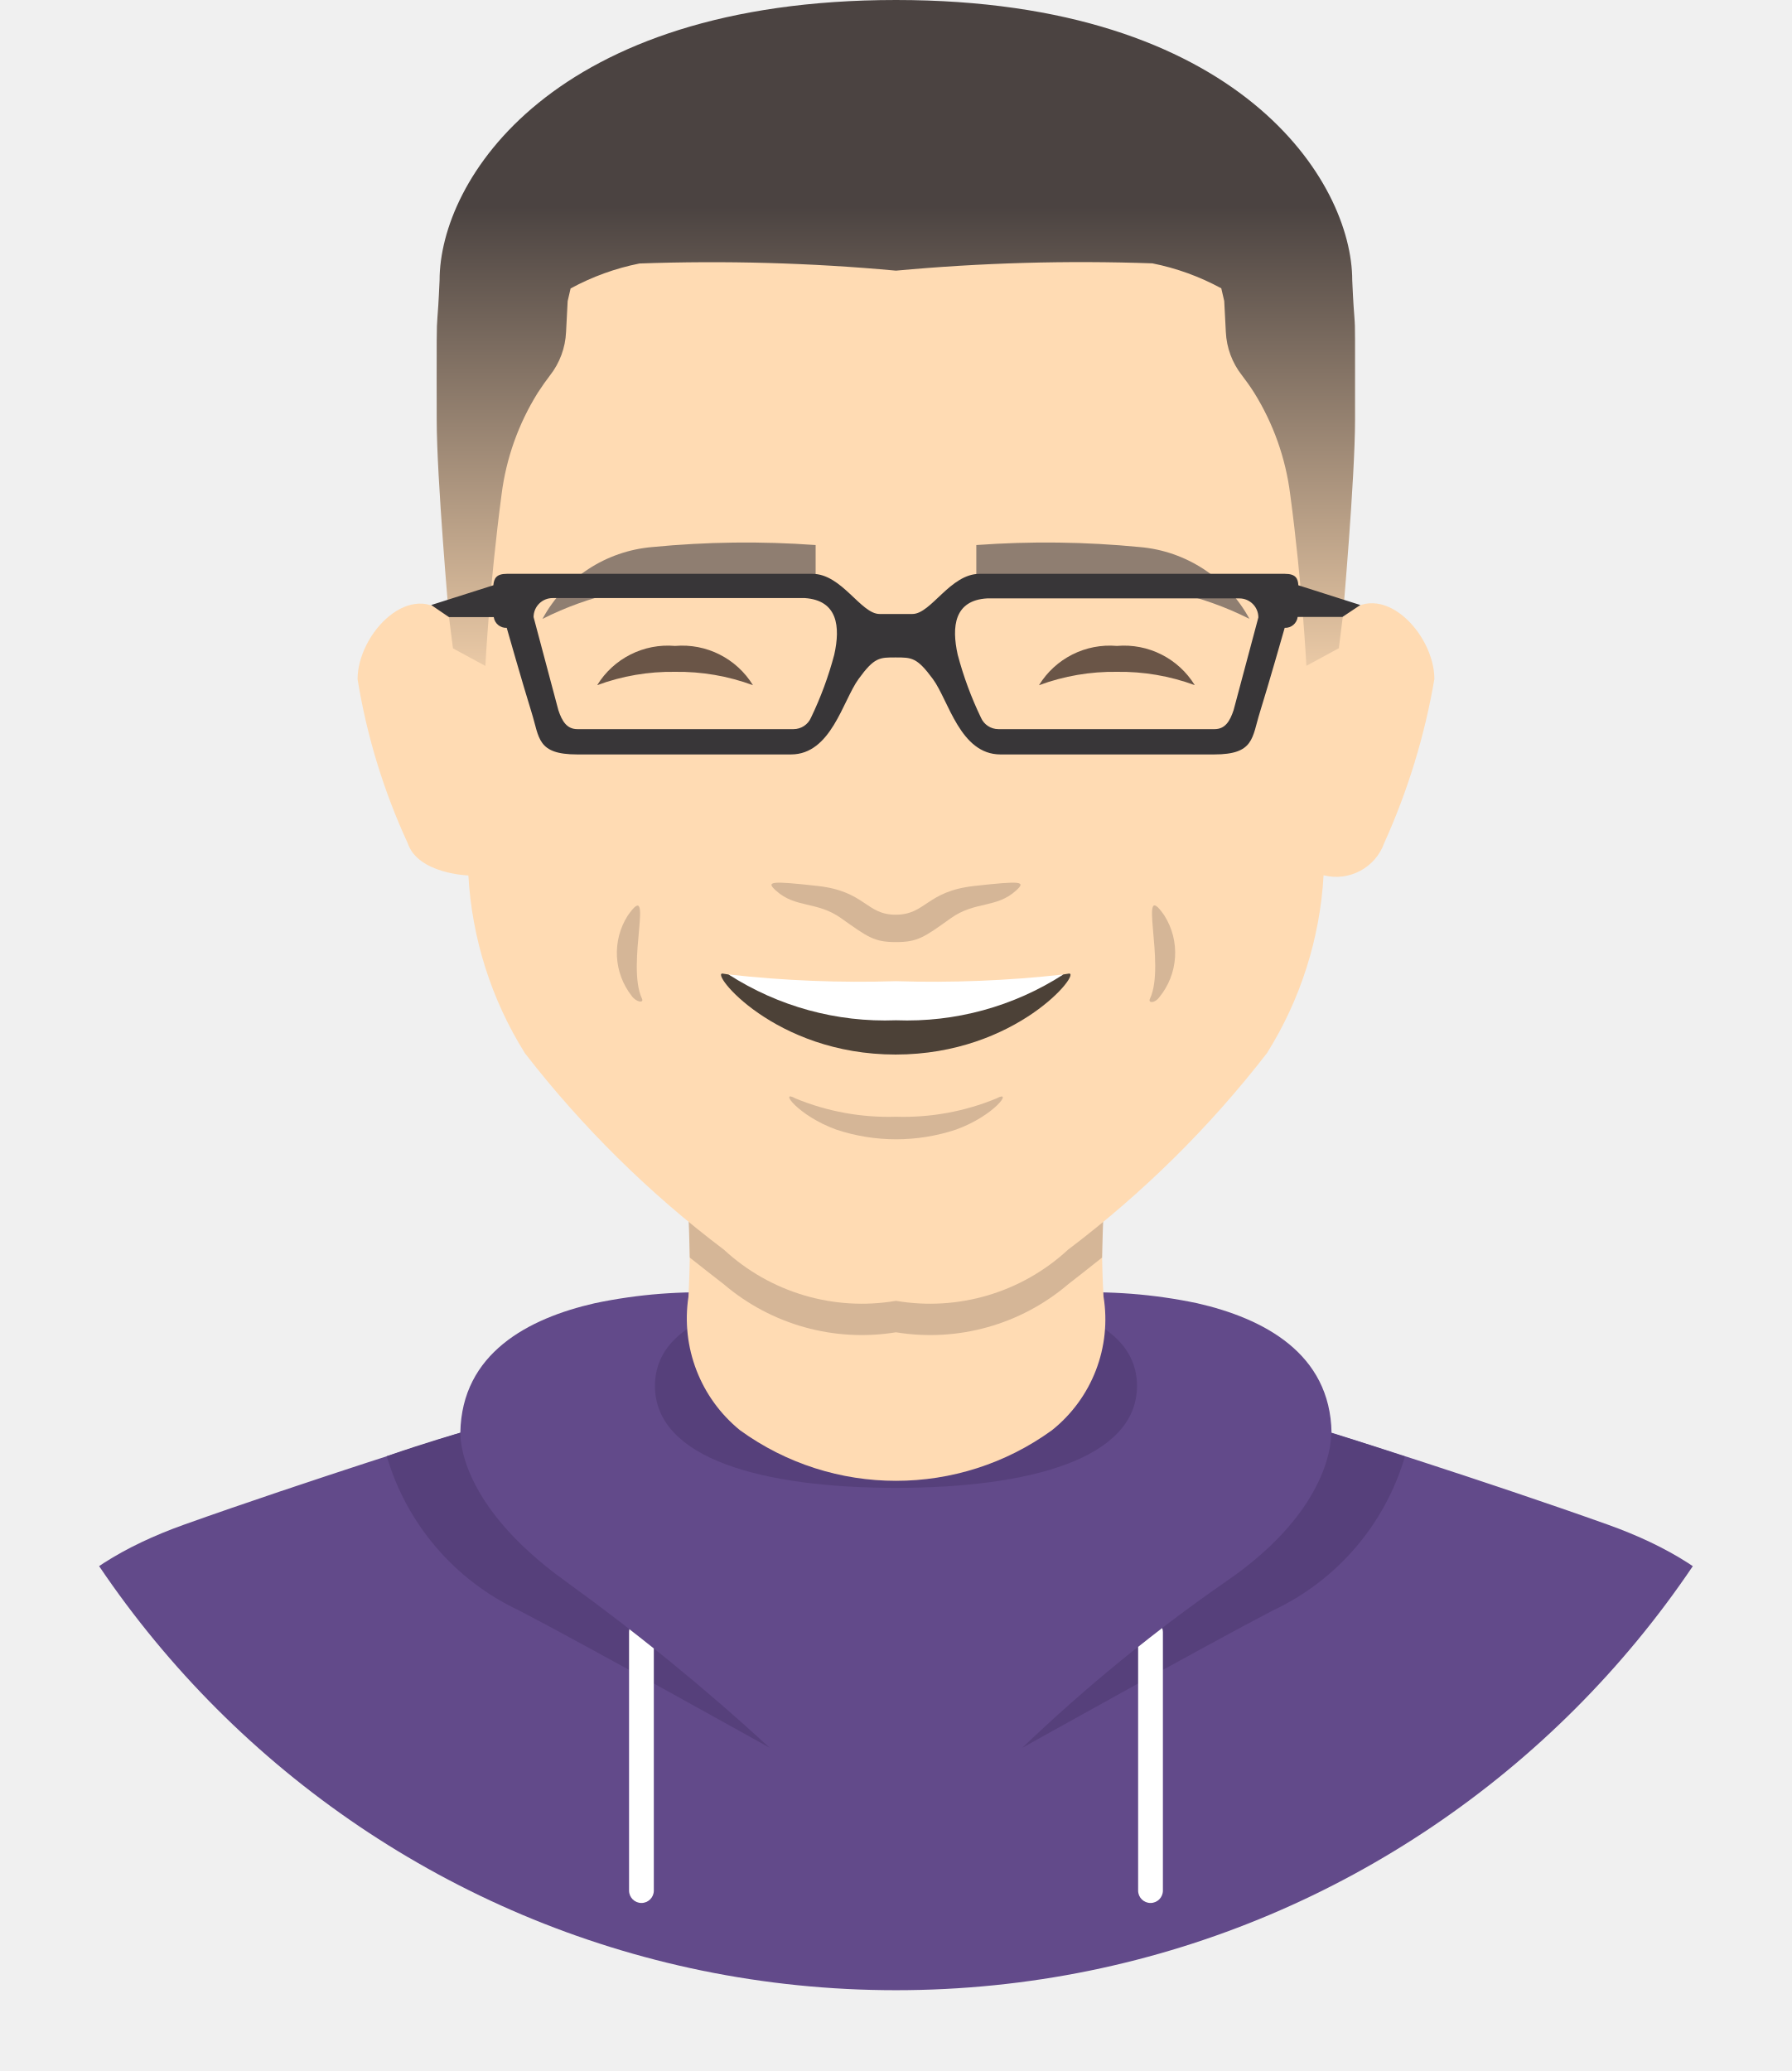
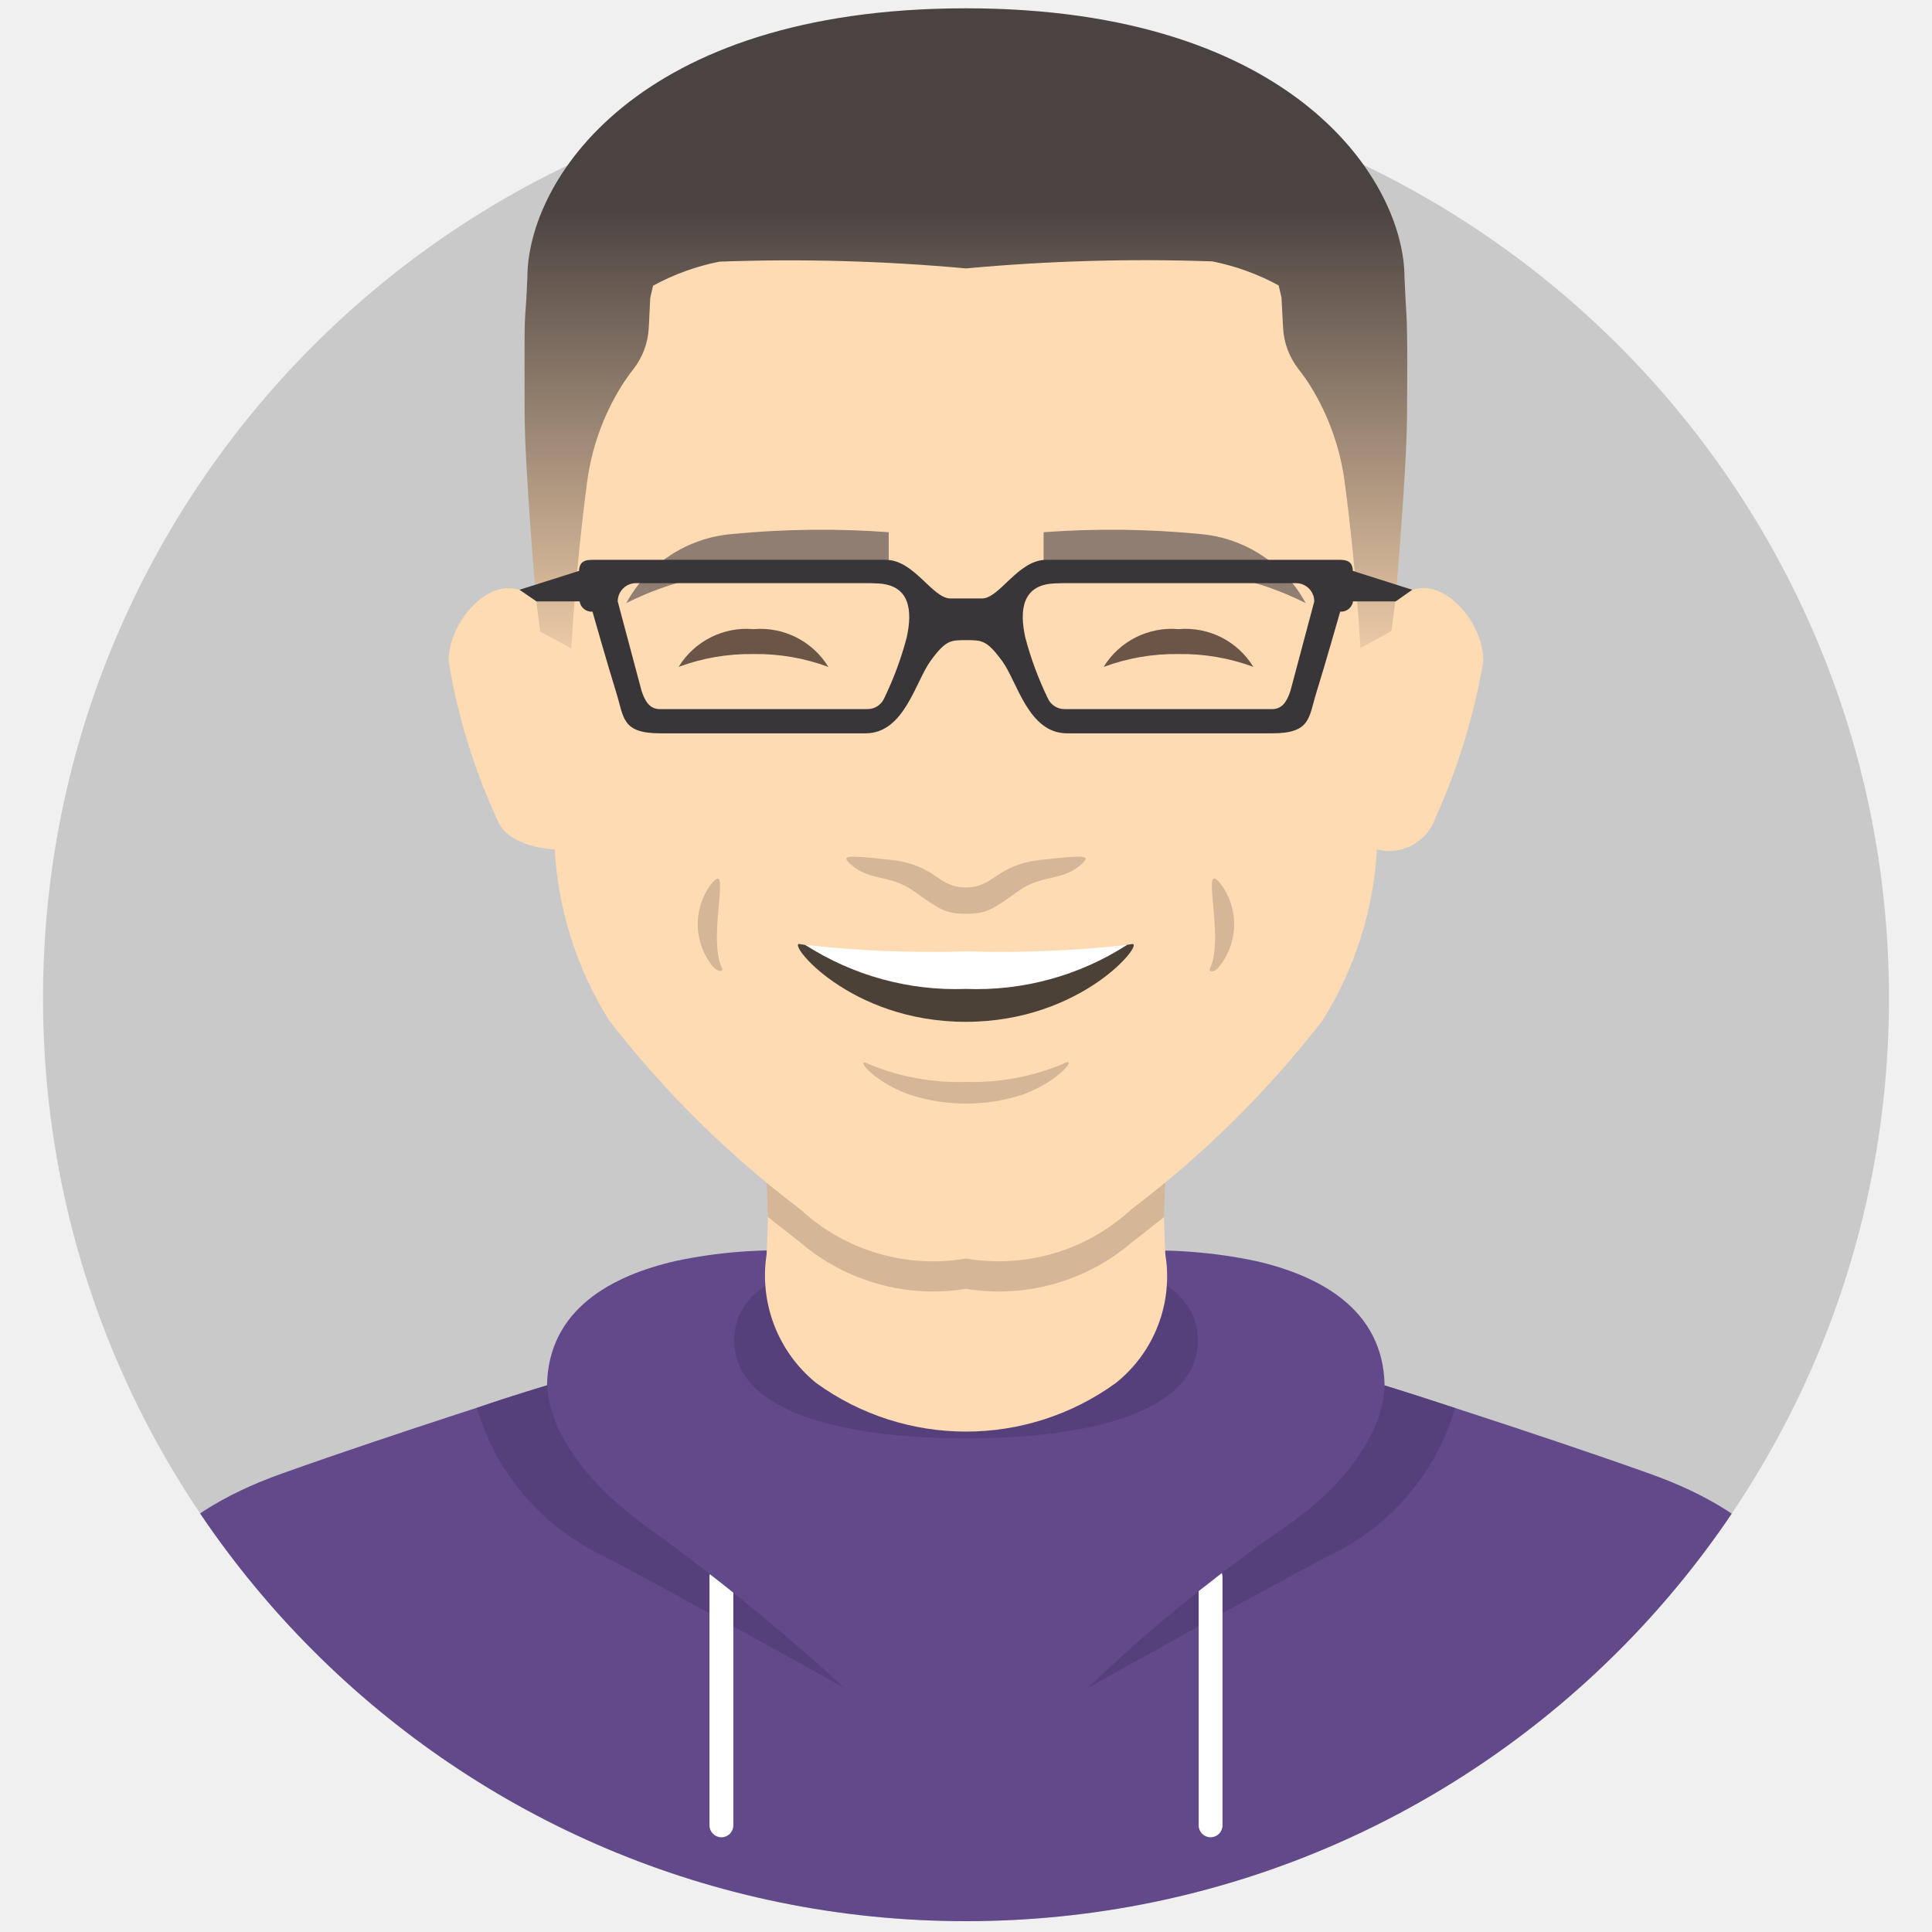
- <svg xmlns="http://www.w3.org/2000/svg" id="Layer_1" data-name="Layer 1" viewBox="0 0 26.766 30.937">
+ <svg xmlns="http://www.w3.org/2000/svg" id="Layer_1" data-name="Layer 1" viewBox="0 0 30 30">
  <defs>
-     <style>.cls-1{fill:none;}.cls-2{clip-path:url(#clip-path);}.cls-3{fill:#624a8a;}.cls-4{fill:#56407b;}.cls-5{fill:#ffdbb3;}.cls-6{fill:#d5b697;}.cls-7{fill:url(#linear-gradient);}.cls-8{fill:#605755;opacity:0.7;}.cls-9{fill:#6a5547;}.cls-10{fill:#383638;}.cls-11{fill:#4c4137;}.cls-12{fill:#fff;}</style>
-     <clipPath id="clip-path" transform="translate(-1.617 -0.132)">
-       <path class="cls-1" d="M29.346,15.516a14.346,14.346,0,0,1-28.692,0C.654,7.594,7.077-.794,15-.794S29.346,7.594,29.346,15.516Z" />
+     <style>.cls-1{fill:none;}.cls-2{fill:#2e2e2e;opacity:0.2;}.cls-3{clip-path:url(#clip-path);}.cls-4{fill:#624a8a;}.cls-5{fill:#56407b;}.cls-6{fill:#ffdbb3;}.cls-7{fill:#d5b697;}.cls-8{fill:url(#linear-gradient);}.cls-9{fill:#605755;opacity:0.7;}.cls-10{fill:#6a5547;}.cls-11{fill:#383638;}.cls-12{fill:#4c4137;}.cls-13{fill:#fff;}</style>
+     <clipPath id="clip-path">
+       <path class="cls-1" d="M29.332,15.5a14.332,14.332,0,0,1-28.664,0C.668,7.584,7.084-.8,15-.8S29.332,7.584,29.332,15.5Z" />
    </clipPath>
-     <linearGradient id="linear-gradient" x1="14.999" y1="3.22" x2="14.999" y2="10.978" gradientUnits="userSpaceOnUse">
+     <linearGradient id="linear-gradient" x1="14.999" y1="3.214" x2="14.999" y2="10.965" gradientUnits="userSpaceOnUse">
      <stop offset="0" stop-color="#4b4341" />
      <stop offset="1" stop-color="#ffdbb3" />
    </linearGradient>
  </defs>
-   <g class="cls-2">
-     <path class="cls-3" d="M28.383,26.325c-.025-1.69-.924-2.766-2.757-3.42s-4.12-1.371-4.12-1.371c-.02-1.187-1.016-1.708-2.007-1.934a7.611,7.611,0,0,0-1.976-.153l-1.086,1.164L15.35,21.776s-.035.075-.1.213-.15-.109-.254.138c-.1-.247-.192,0-.254-.138s-.1-.213-.1-.213l-1.087-1.165-1.086-1.164A7.611,7.611,0,0,0,10.5,19.6c-.991.226-1.987.747-2.007,1.934,0,0-2.286.717-4.12,1.371s-2.732,1.73-2.757,3.42c-.024,1.652,2.292,2.453,5.107,3.337a32.645,32.645,0,0,0,8.1,1.4l.04,0h.264l.04,0a32.645,32.645,0,0,0,8.1-1.4C26.091,28.778,28.407,27.977,28.383,26.325Z" transform="translate(-1.617 -0.132)" />
-     <path class="cls-4" d="M18.6,20.835c0,1.089-1.611,1.523-3.6,1.523s-3.6-.434-3.6-1.523,1.611-1.444,3.6-1.444S18.6,19.746,18.6,20.835Z" transform="translate(-1.617 -0.132)" />
-     <path class="cls-5" d="M18.134,16.587c-1.048.393-2.086.814-3.134,1.206-1.049-.392-2.087-.813-3.136-1.206.039.973.088,1.959.036,2.917a2.154,2.154,0,0,0,.77,1.993,3.969,3.969,0,0,0,4.66,0A2.119,2.119,0,0,0,18.1,19.5C18.045,18.546,18.1,17.56,18.134,16.587Z" transform="translate(-1.617 -0.132)" />
-     <path class="cls-6" d="M15,20.034a3.176,3.176,0,0,0,2.57-.716q.25-.194.508-.4c.011-.509.037-1.021.056-1.529C17.1,17.771,16.05,18.1,15,18.443c-1.051-.339-2.1-.672-3.136-1.053.02.508.046,1.019.056,1.528.173.137.343.271.51.4A3.176,3.176,0,0,0,15,20.034Z" transform="translate(-1.617 -0.132)" />
-     <path class="cls-5" d="M21.674,9.35s.04-1.288.04-2.454S20.954,2.023,15,2.023,8.286,5.729,8.286,6.9s.04,2.454.04,2.454c-.563-.6-1.368.241-1.368.925a9.462,9.462,0,0,0,.749,2.449c.152.458.906.482.906.482a5.6,5.6,0,0,0,.845,2.656A15.809,15.809,0,0,0,12.43,18.8a3.032,3.032,0,0,0,2.57.764,3.032,3.032,0,0,0,2.57-.764,15.809,15.809,0,0,0,2.972-2.937,5.6,5.6,0,0,0,.845-2.656.762.762,0,0,0,.906-.482,10.058,10.058,0,0,0,.749-2.449C23.042,9.591,22.237,8.746,21.674,9.35Z" transform="translate(-1.617 -0.132)" />
-     <path class="cls-7" d="M21.815,4.318C21.815,2.853,20.143.132,15,.132S8.183,2.83,8.183,4.318c-.031.7-.041.491-.043.9s0,.752,0,1.186.046,1.17.092,1.8.092,1.148.092,1.148l.029.233.03.232.242.132.242.131s.015-.3.053-.775.1-1.113.189-1.789A3.761,3.761,0,0,1,9.649,6c.065-.1.128-.189.183-.26a1.134,1.134,0,0,0,.24-.646l.024-.464.044-.189a3.639,3.639,0,0,1,1.029-.373A30.055,30.055,0,0,1,15,4.175a30.058,30.058,0,0,1,3.83-.109,3.639,3.639,0,0,1,1.029.373l.044.189.024.464a1.134,1.134,0,0,0,.24.646c.055.071.118.158.183.26a3.761,3.761,0,0,1,.538,1.516c.091.676.151,1.317.189,1.789s.053.775.053.775l.242-.131.243-.132.029-.232.029-.233s.046-.52.092-1.148.092-1.364.092-1.8,0-.777,0-1.186S21.846,5.014,21.815,4.318Z" transform="translate(-1.617 -0.132)" />
-     <path class="cls-8" d="M9.72,9.377A4.775,4.775,0,0,1,12,8.867c1.8-.134,1.8.051,1.8.051V8.274a14.4,14.4,0,0,0-2.441.03A2.064,2.064,0,0,0,9.72,9.377Z" transform="translate(-1.617 -0.132)" />
-     <path class="cls-9" d="M11.7,10.168a3.217,3.217,0,0,1,1.164.2A1.24,1.24,0,0,0,11.7,9.781a1.239,1.239,0,0,0-1.163.586A3.216,3.216,0,0,1,11.7,10.168Z" transform="translate(-1.617 -0.132)" />
-     <path class="cls-8" d="M20.28,9.377A4.775,4.775,0,0,0,18,8.867c-1.8-.134-1.8.051-1.8.051V8.274a14.4,14.4,0,0,1,2.441.03A2.064,2.064,0,0,1,20.28,9.377Z" transform="translate(-1.617 -0.132)" />
-     <path class="cls-9" d="M18.3,10.168a3.217,3.217,0,0,0-1.164.2A1.24,1.24,0,0,1,18.3,9.781a1.239,1.239,0,0,1,1.163.586A3.216,3.216,0,0,0,18.3,10.168Z" transform="translate(-1.617 -0.132)" />
-     <path class="cls-10" d="M21.936,9.17l-.926-.295c-.006-.1-.037-.171-.2-.171H16.25c-.442,0-.724.6-1.006.6h-.488c-.282,0-.564-.6-1.006-.6H9.186c-.159,0-.19.072-.2.171l-.928.295.264.18.67,0a.187.187,0,0,0,.194.161s.242.85.37,1.26c.12.384.081.631.684.631h3.191c.6,0,.773-.8,1.01-1.127s.314-.322.555-.322.318,0,.555.322.407,1.127,1.01,1.127h3.191c.6,0,.564-.247.684-.631.128-.41.37-1.26.37-1.26A.187.187,0,0,0,21,9.348l.669,0Zm-7.858.742a5.28,5.28,0,0,1-.348.942.284.284,0,0,1-.26.17H10.241c-.157,0-.229-.118-.284-.284l-.37-1.39a.284.284,0,0,1,.284-.284h3.64l.127,0C14.129,9.1,14.172,9.492,14.078,9.912Zm5.965.828c-.055.166-.127.284-.284.284H16.53a.284.284,0,0,1-.26-.17,5.28,5.28,0,0,1-.348-.942c-.094-.42-.051-.813.44-.841l.127,0h3.64a.284.284,0,0,1,.284.284Z" transform="translate(-1.617 -0.132)" />
-     <path class="cls-6" d="M11.206,15.05c.033.069-.084.056-.153-.04a1.04,1.04,0,0,1-.06-1.2C11.405,13.217,10.964,14.538,11.206,15.05Z" transform="translate(-1.617 -0.132)" />
-     <path class="cls-6" d="M18.794,15.05c-.033.069.069.071.135-.016a1.045,1.045,0,0,0,.078-1.229C18.6,13.217,19.036,14.538,18.794,15.05Z" transform="translate(-1.617 -0.132)" />
-     <path class="cls-11" d="M17.58,14.676l-.083.013a4.837,4.837,0,0,1-2.5.448,4.837,4.837,0,0,1-2.5-.448l-.083-.013c-.206-.035.765,1.209,2.58,1.209S17.786,14.641,17.58,14.676Z" transform="translate(-1.617 -0.132)" />
-     <path class="cls-12" d="M17.5,14.689a17.549,17.549,0,0,1-2.5.1h0a17.549,17.549,0,0,1-2.5-.1,4.314,4.314,0,0,0,2.5.684A4.314,4.314,0,0,0,17.5,14.689Z" transform="translate(-1.617 -0.132)" />
-     <path class="cls-4" d="M9.372,24.19c1.006.523,3.742,2.051,3.742,2.051a33.381,33.381,0,0,0-3.058-2.494C8.464,22.6,8.494,21.6,8.494,21.534c0,0-.52.147-1.1.351A3.691,3.691,0,0,0,9.372,24.19Z" transform="translate(-1.617 -0.132)" />
-     <path class="cls-4" d="M19.944,23.747a24.927,24.927,0,0,0-3.057,2.494s2.735-1.528,3.741-2.051a3.686,3.686,0,0,0,1.974-2.3c-.65-.216-1.09-.349-1.1-.351C21.5,21.611,21.518,22.661,19.944,23.747Z" transform="translate(-1.617 -0.132)" />
-     <path class="cls-12" d="M11.018,24.469a.193.193,0,0,0-.005.042v3.863a.185.185,0,0,0,.37,0V24.757Q11.208,24.616,11.018,24.469Z" transform="translate(-1.617 -0.132)" />
-     <path class="cls-12" d="M18.617,24.733v3.641a.185.185,0,1,0,.37,0V24.511a.171.171,0,0,0-.011-.059Q18.79,24.595,18.617,24.733Z" transform="translate(-1.617 -0.132)" />
-     <path class="cls-6" d="M16.5,16.541a3.641,3.641,0,0,1-1.5.273,3.641,3.641,0,0,1-1.5-.273c-.257-.145.032.257.61.466a2.835,2.835,0,0,0,1.784,0C16.47,16.8,16.759,16.4,16.5,16.541Z" transform="translate(-1.617 -0.132)" />
-     <path class="cls-6" d="M16.167,13.367c-.713.08-.717.426-1.167.429s-.454-.349-1.167-.429-.775-.067-.628.067c.294.269.615.156.978.416.4.284.493.355.817.355s.42-.071.817-.355c.363-.26.684-.147.978-.416C16.942,13.3,16.884,13.287,16.167,13.367Z" transform="translate(-1.617 -0.132)" />
+   <circle class="cls-2" cx="15" cy="15.499" r="14.332" />
+   <g class="cls-3">
+     <path class="cls-4" d="M28.37,26.3c-.024-1.689-.922-2.764-2.754-3.417s-4.116-1.37-4.116-1.37c-.02-1.185-1.015-1.707-2-1.932a7.6,7.6,0,0,0-1.974-.153l-1.086,1.163L15.35,21.753s-.035.075-.1.213-.149-.11-.253.138c-.1-.248-.192,0-.253-.138s-.1-.213-.1-.213l-1.085-1.164-1.086-1.163a7.6,7.6,0,0,0-1.974.153c-.99.225-1.985.747-2.005,1.932,0,0-2.284.717-4.116,1.37S1.654,24.609,1.63,26.3c-.025,1.65,2.289,2.451,5.1,3.333a32.636,32.636,0,0,0,8.1,1.4l.04,0h.264l.04,0a32.636,32.636,0,0,0,8.1-1.4C26.081,28.749,28.4,27.948,28.37,26.3Z" />
+     <path class="cls-5" d="M18.6,20.813c0,1.087-1.61,1.522-3.6,1.522s-3.6-.435-3.6-1.522,1.61-1.443,3.6-1.443S18.6,19.725,18.6,20.813Z" />
+     <path class="cls-6" d="M18.132,16.568c-1.048.393-2.085.814-3.132,1.206-1.049-.392-2.085-.813-3.133-1.206.039.973.088,1.958.036,2.915a2.151,2.151,0,0,0,.769,1.991,3.964,3.964,0,0,0,4.656,0,2.117,2.117,0,0,0,.768-1.991C18.042,18.526,18.092,17.541,18.132,16.568Z" />
+     <path class="cls-7" d="M15,20.013a3.172,3.172,0,0,0,2.568-.716c.166-.128.336-.262.508-.4.01-.509.036-1.02.056-1.528-1.034.38-2.083.713-3.132,1.052-1.05-.339-2.1-.672-3.133-1.052.02.508.046,1.018.056,1.527q.258.206.509.4A3.172,3.172,0,0,0,15,20.013Z" />
+     <path class="cls-6" d="M21.668,9.338s.04-1.286.04-2.452S20.949,2.018,15,2.018s-6.708,3.7-6.708,4.868.04,2.452.04,2.452c-.562-.6-1.366.241-1.366.925a9.437,9.437,0,0,0,.748,2.446c.152.457.9.482.9.482a5.6,5.6,0,0,0,.844,2.653,15.807,15.807,0,0,0,2.969,2.934A3.029,3.029,0,0,0,15,19.542a3.029,3.029,0,0,0,2.568-.764,15.807,15.807,0,0,0,2.969-2.934,5.6,5.6,0,0,0,.844-2.653.761.761,0,0,0,.905-.482,10.032,10.032,0,0,0,.748-2.446C23.034,9.579,22.23,8.735,21.668,9.338Z" />
+     <path class="cls-8" d="M21.809,4.311c0-1.463-1.671-4.182-6.81-4.182s-6.81,2.7-6.81,4.182c-.03.7-.04.491-.043.9s0,.752,0,1.185.046,1.169.091,1.8.092,1.146.092,1.146l.029.233.03.232.242.131.242.131s.015-.3.053-.773.1-1.112.189-1.788a3.754,3.754,0,0,1,.537-1.515,3.167,3.167,0,0,1,.183-.259,1.134,1.134,0,0,0,.24-.646l.023-.463.044-.189a3.657,3.657,0,0,1,1.029-.373A30,30,0,0,1,15,4.168a30,30,0,0,1,3.826-.109,3.639,3.639,0,0,1,1.029.373l.044.189.024.463a1.14,1.14,0,0,0,.239.646,3.167,3.167,0,0,1,.183.259A3.768,3.768,0,0,1,20.882,7.5c.09.676.151,1.316.189,1.788s.053.773.053.773l.242-.131.241-.131.03-.232.029-.233s.046-.519.092-1.146.091-1.363.091-1.8.006-.776,0-1.185S21.839,5.007,21.809,4.311Z" />
+     <path class="cls-9" d="M9.725,9.365A4.782,4.782,0,0,1,12,8.856c1.8-.134,1.8.051,1.8.051V8.264a14.306,14.306,0,0,0-2.438.029A2.064,2.064,0,0,0,9.725,9.365Z" />
+     <path class="cls-10" d="M11.7,10.156a3.212,3.212,0,0,1,1.163.2A1.239,1.239,0,0,0,11.7,9.769a1.237,1.237,0,0,0-1.162.586A3.21,3.21,0,0,1,11.7,10.156Z" />
+     <path class="cls-9" d="M20.275,9.365A4.782,4.782,0,0,0,18,8.856c-1.795-.134-1.795.051-1.795.051V8.264a14.306,14.306,0,0,1,2.438.029A2.064,2.064,0,0,1,20.275,9.365Z" />
+     <path class="cls-10" d="M18.3,10.156a3.212,3.212,0,0,0-1.163.2A1.239,1.239,0,0,1,18.3,9.769a1.237,1.237,0,0,1,1.162.586A3.21,3.21,0,0,0,18.3,10.156Z" />
+     <path class="cls-11" d="M21.93,9.158l-.923-.293c-.005-.1-.038-.172-.2-.172h-4.56c-.442,0-.723.6-1,.6h-.488c-.282,0-.563-.6-1.005-.6H9.191c-.16,0-.193.071-.2.172l-.924.293.263.18H9a.189.189,0,0,0,.2.16s.242.85.37,1.259c.12.384.081.63.684.63h3.187c.6,0,.773-.8,1.009-1.125s.314-.322.555-.322.318,0,.555.322.406,1.125,1.009,1.125h3.187c.6,0,.564-.246.684-.63.128-.409.37-1.259.37-1.259a.189.189,0,0,0,.2-.16h.663ZM14.079,9.9a5.191,5.191,0,0,1-.348.94.283.283,0,0,1-.26.171H10.246c-.157,0-.229-.118-.284-.284l-.37-1.388a.284.284,0,0,1,.284-.284h3.637l.126.005C14.13,9.087,14.172,9.48,14.079,9.9Zm5.959.827c-.055.166-.127.284-.284.284H16.529a.283.283,0,0,1-.26-.171,5.191,5.191,0,0,1-.348-.94c-.093-.42-.051-.813.44-.84l.126-.005h3.637a.284.284,0,0,1,.284.284Z" />
+     <path class="cls-7" d="M11.21,15.034c.032.068-.084.055-.153-.041a1.039,1.039,0,0,1-.06-1.2C11.408,13.2,10.968,14.522,11.21,15.034Z" />
+     <path class="cls-7" d="M18.79,15.034c-.032.068.07.07.135-.017A1.043,1.043,0,0,0,19,13.789C18.592,13.2,19.032,14.522,18.79,15.034Z" />
+     <path class="cls-12" d="M17.578,14.659l-.083.014a4.841,4.841,0,0,1-2.5.448,4.841,4.841,0,0,1-2.495-.448l-.083-.014c-.206-.035.764,1.208,2.578,1.208S17.784,14.624,17.578,14.659Z" />
+     <path class="cls-13" d="M17.5,14.673a17.7,17.7,0,0,1-2.5.1h0a17.7,17.7,0,0,1-2.495-.1A4.318,4.318,0,0,0,15,15.356,4.318,4.318,0,0,0,17.5,14.673Z" />
+     <path class="cls-5" d="M9.378,24.164c1,.523,3.738,2.05,3.738,2.05a33.4,33.4,0,0,0-3.055-2.492C8.471,22.577,8.5,21.575,8.5,21.511c0,0-.519.147-1.095.351A3.684,3.684,0,0,0,9.378,24.164Z" />
+     <path class="cls-5" d="M19.94,23.722a24.893,24.893,0,0,0-3.055,2.492s2.733-1.527,3.738-2.05a3.683,3.683,0,0,0,1.972-2.3c-.65-.216-1.089-.349-1.095-.351C21.5,21.588,21.512,22.637,19.94,23.722Z" />
+     <path class="cls-13" d="M11.022,24.443a.2.2,0,0,0-.005.043v3.858a.185.185,0,1,0,.37,0V24.731Q11.212,24.59,11.022,24.443Z" />
+     <path class="cls-13" d="M18.613,24.707v3.637a.185.185,0,1,0,.37,0V24.486a.2.2,0,0,0-.01-.06C18.849,24.522,18.729,24.615,18.613,24.707Z" />
+     <path class="cls-7" d="M16.5,16.523A3.642,3.642,0,0,1,15,16.8a3.642,3.642,0,0,1-1.5-.272c-.257-.145.032.256.61.465a2.829,2.829,0,0,0,1.782,0C16.469,16.779,16.758,16.378,16.5,16.523Z" />
+     <path class="cls-7" d="M16.166,13.352c-.713.08-.716.425-1.166.428s-.453-.348-1.166-.428-.774-.067-.627.067c.293.268.614.156.977.415.4.284.493.355.816.355s.42-.071.816-.355c.363-.259.684-.147.977-.415C16.94,13.285,16.883,13.272,16.166,13.352Z" />
  </g>
</svg>
